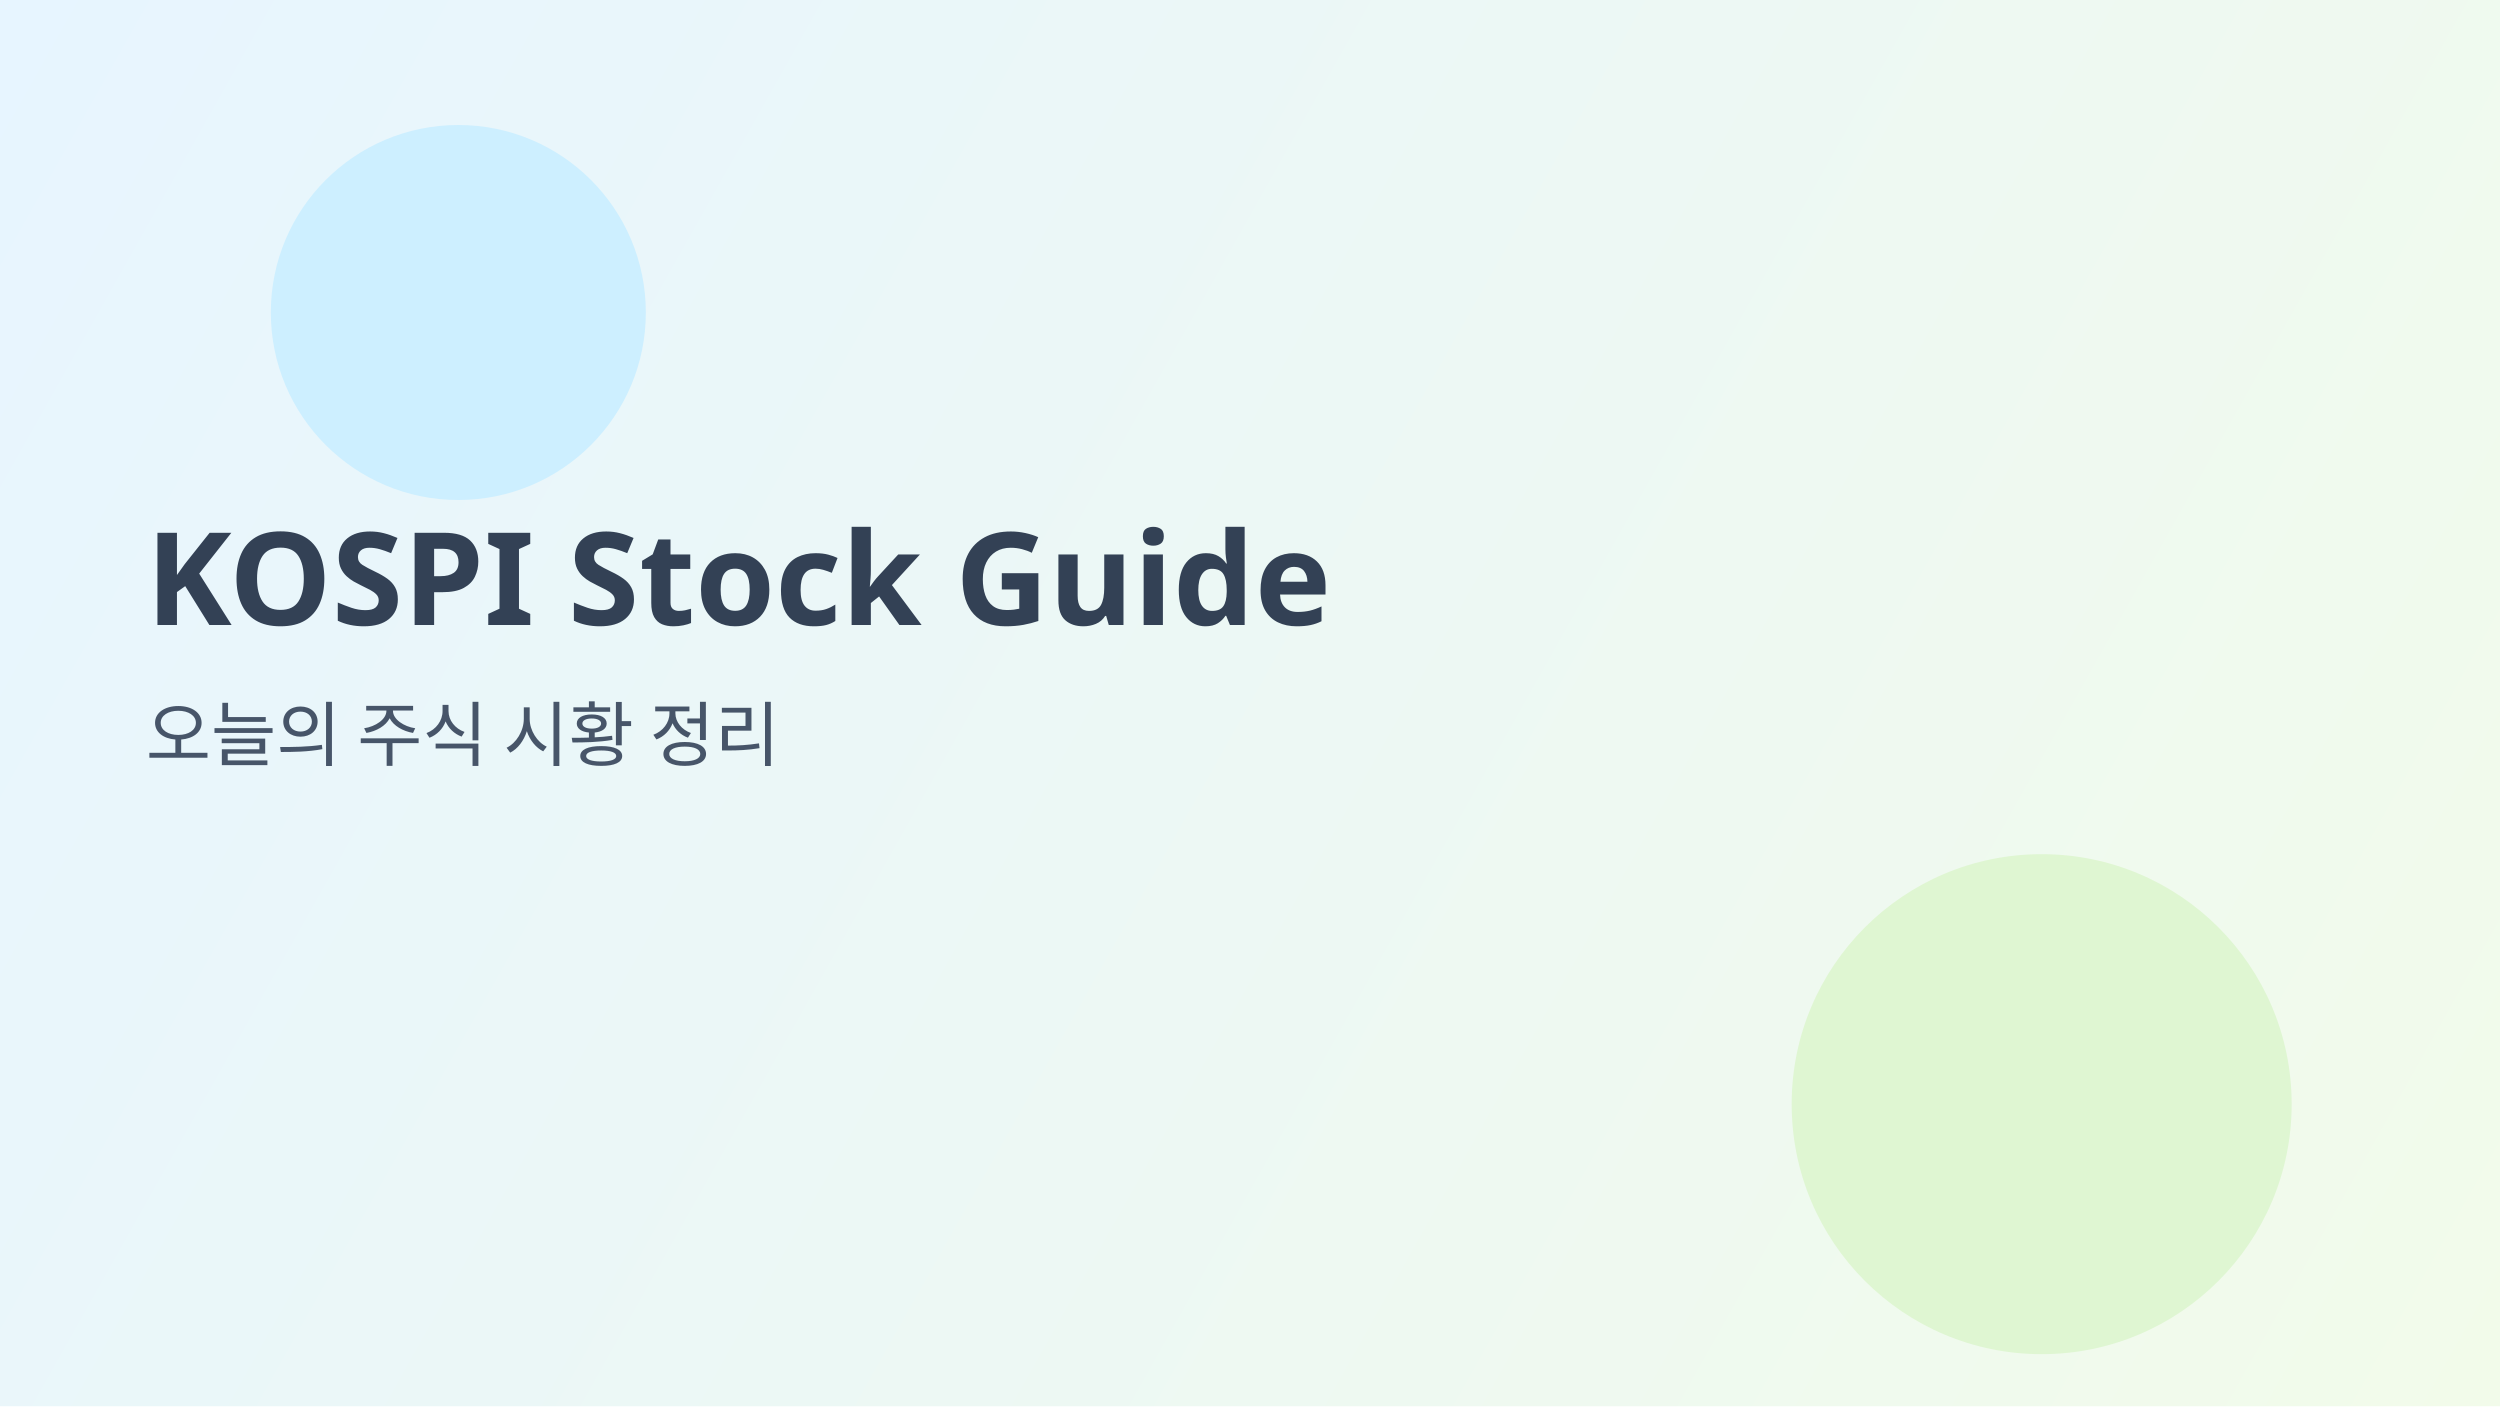
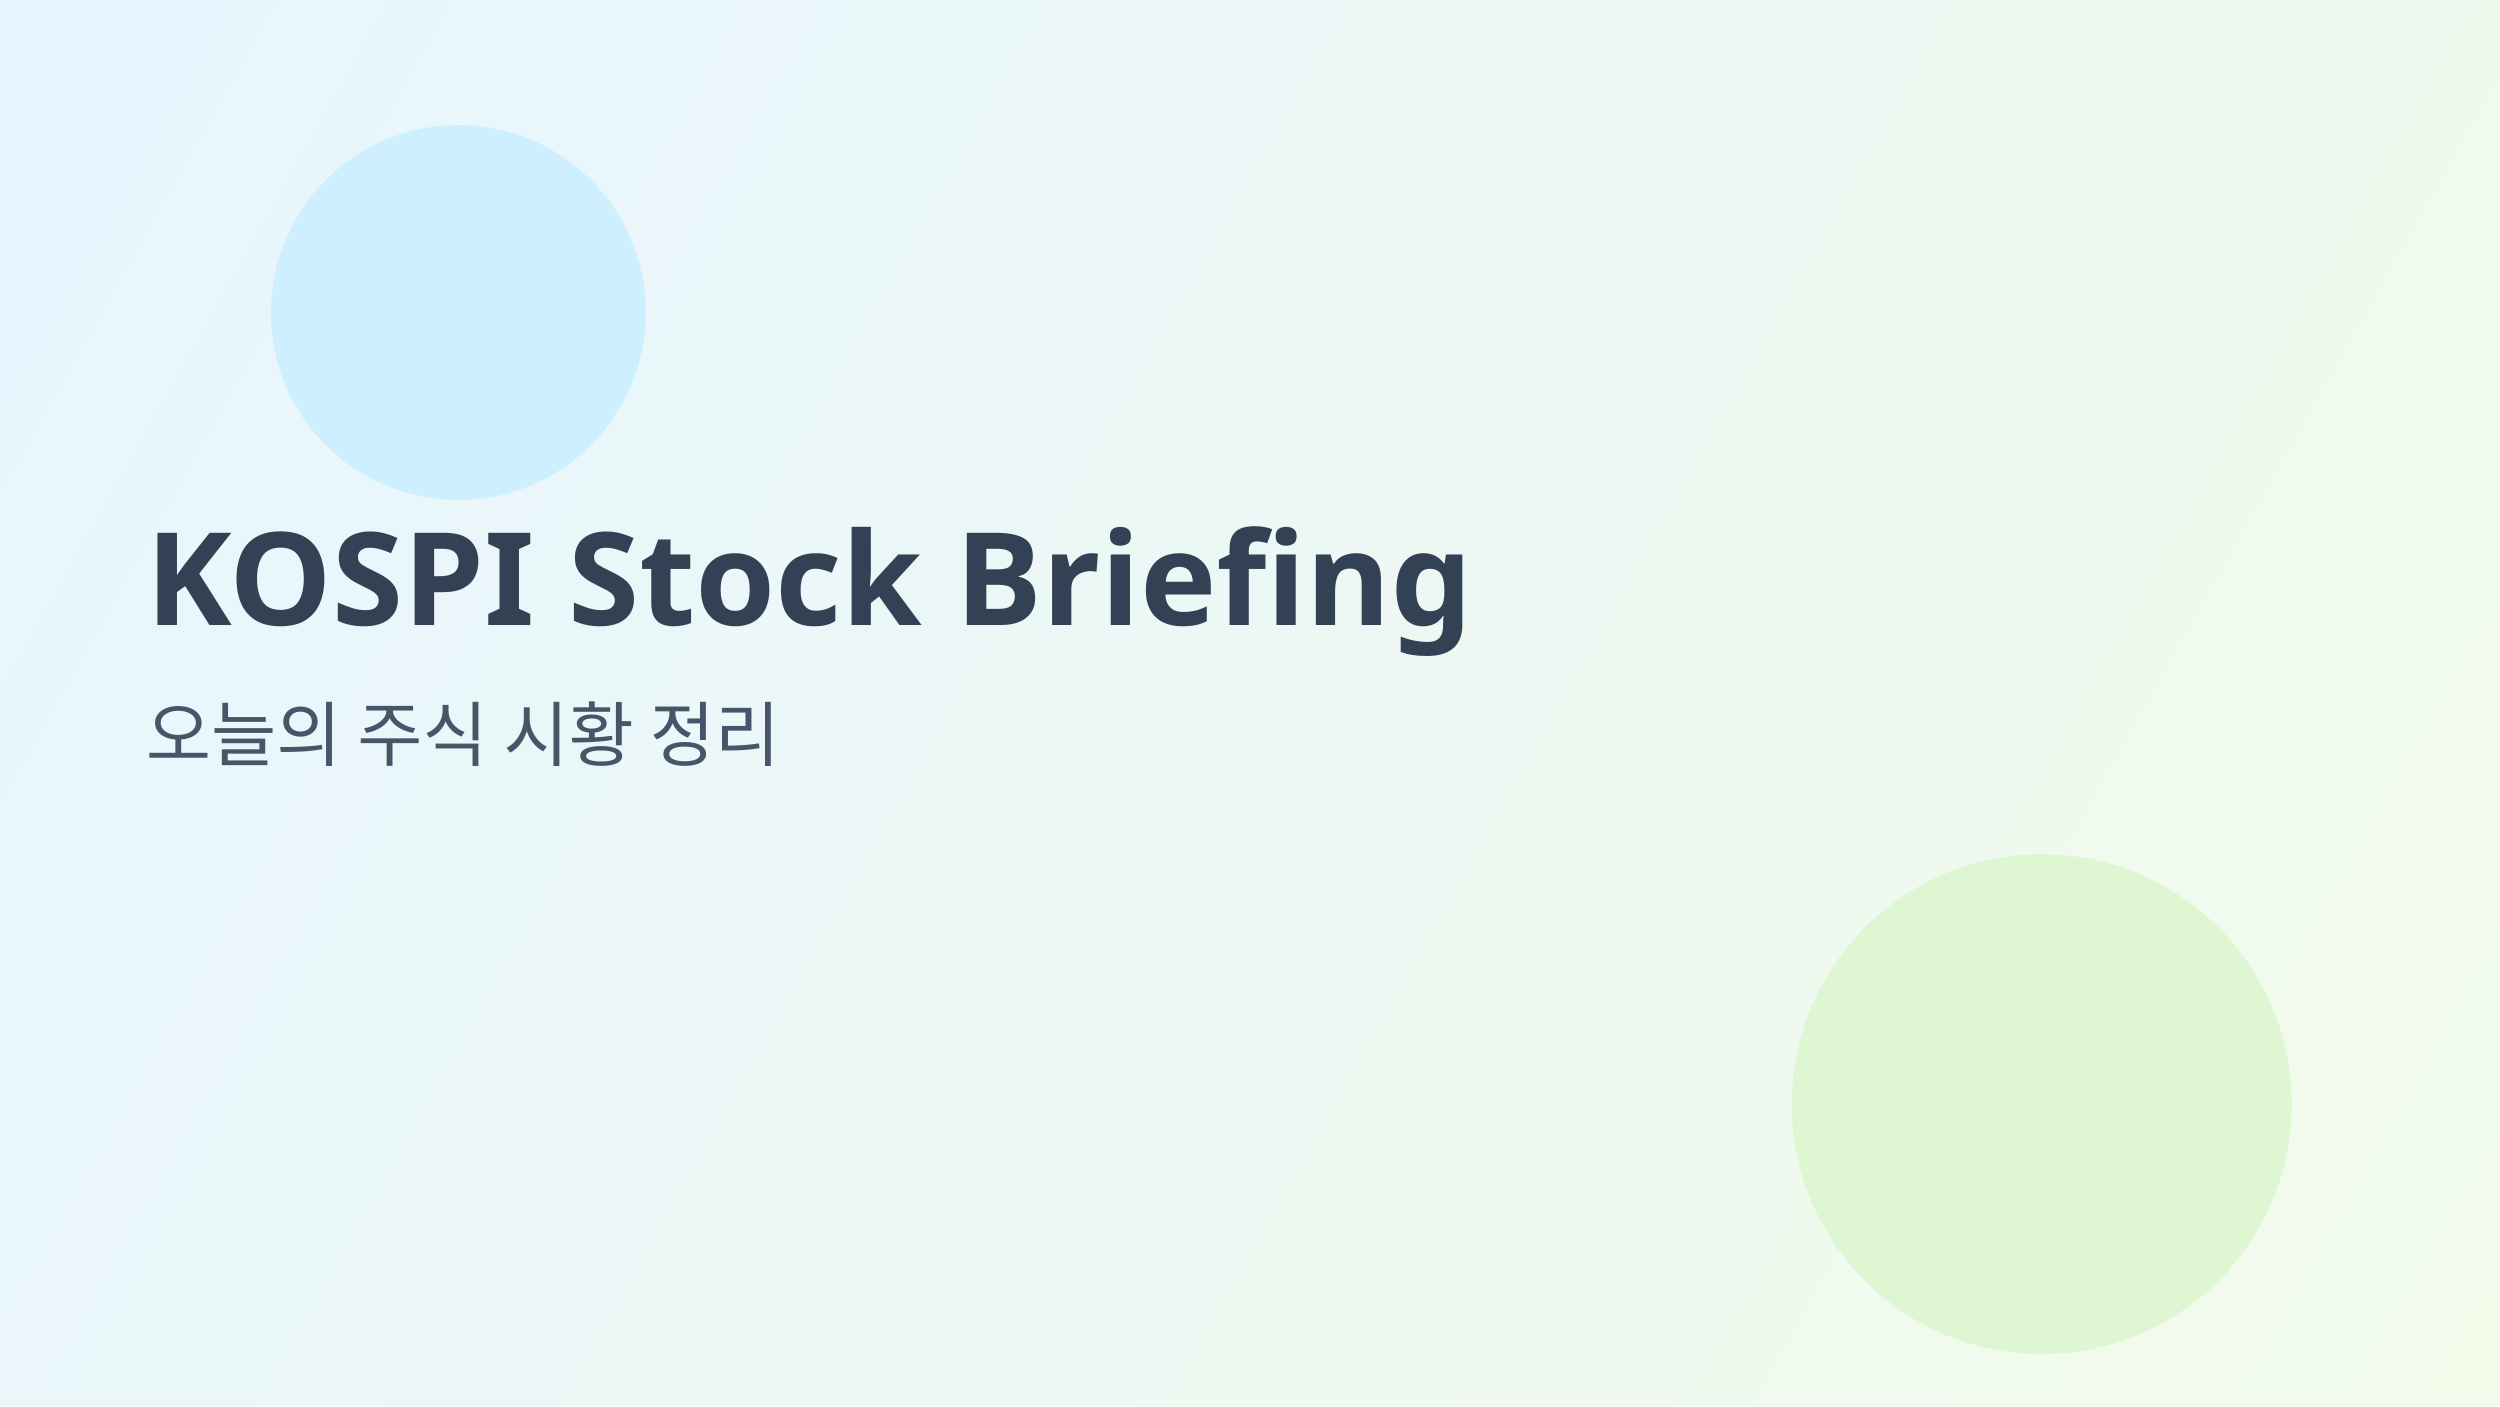
<svg xmlns="http://www.w3.org/2000/svg" width="1200" height="675" viewBox="0 0 1200 675" fill="none">
  <defs>
    <linearGradient id="g1" x1="0" y1="0" x2="1200" y2="675" gradientUnits="userSpaceOnUse">
      <stop stop-color="#E7F5FF" />
      <stop offset="1" stop-color="#F2FBEA" />
    </linearGradient>
  </defs>
  <rect width="1200" height="675" fill="url(#g1)" />
  <circle cx="220" cy="150" r="90" fill="#CDEFFF" />
  <circle cx="980" cy="530" r="120" fill="#DFF6D2" />
-   <text x="70" y="300" fill="#334155" font-size="62" font-family="sans-serif" font-weight="700">KOSPI Stock Guide</text>
+   <text x="70" y="300" fill="#334155" font-size="62" font-family="sans-serif" font-weight="700">KOSPI Stock Briefing</text>
  <text x="70" y="365" fill="#475569" font-size="34" font-family="sans-serif">오늘의 주식 시황 정리</text>
</svg>
